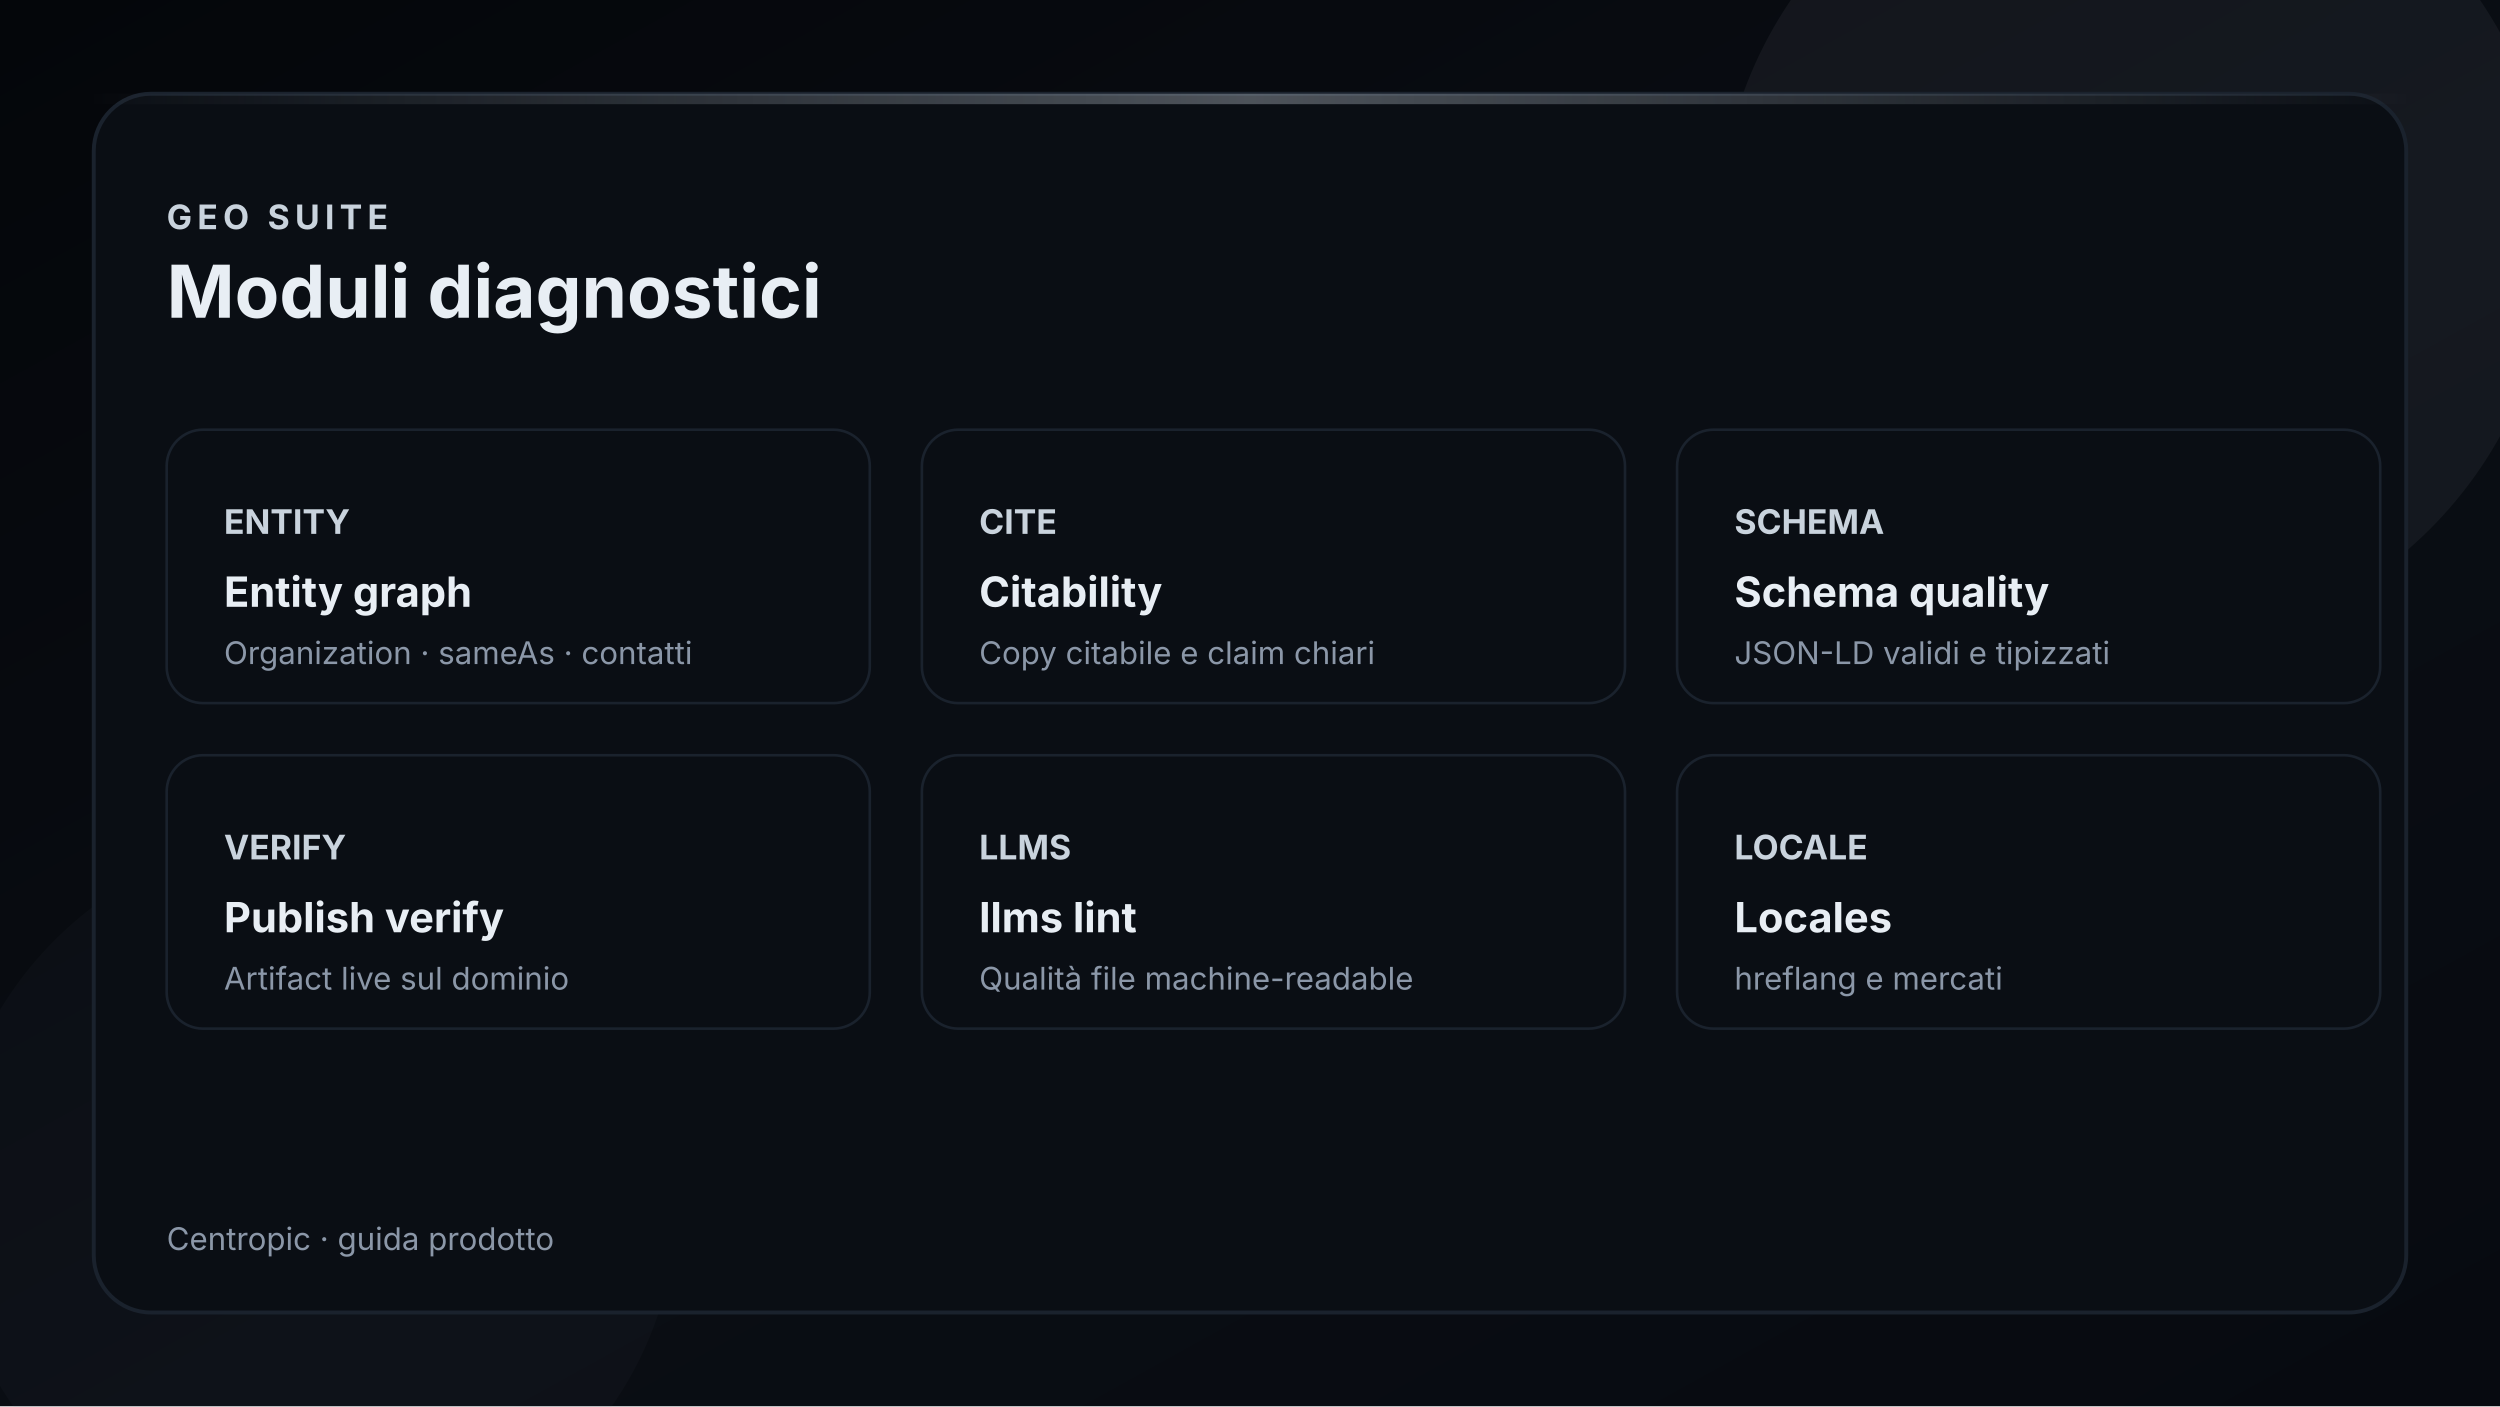
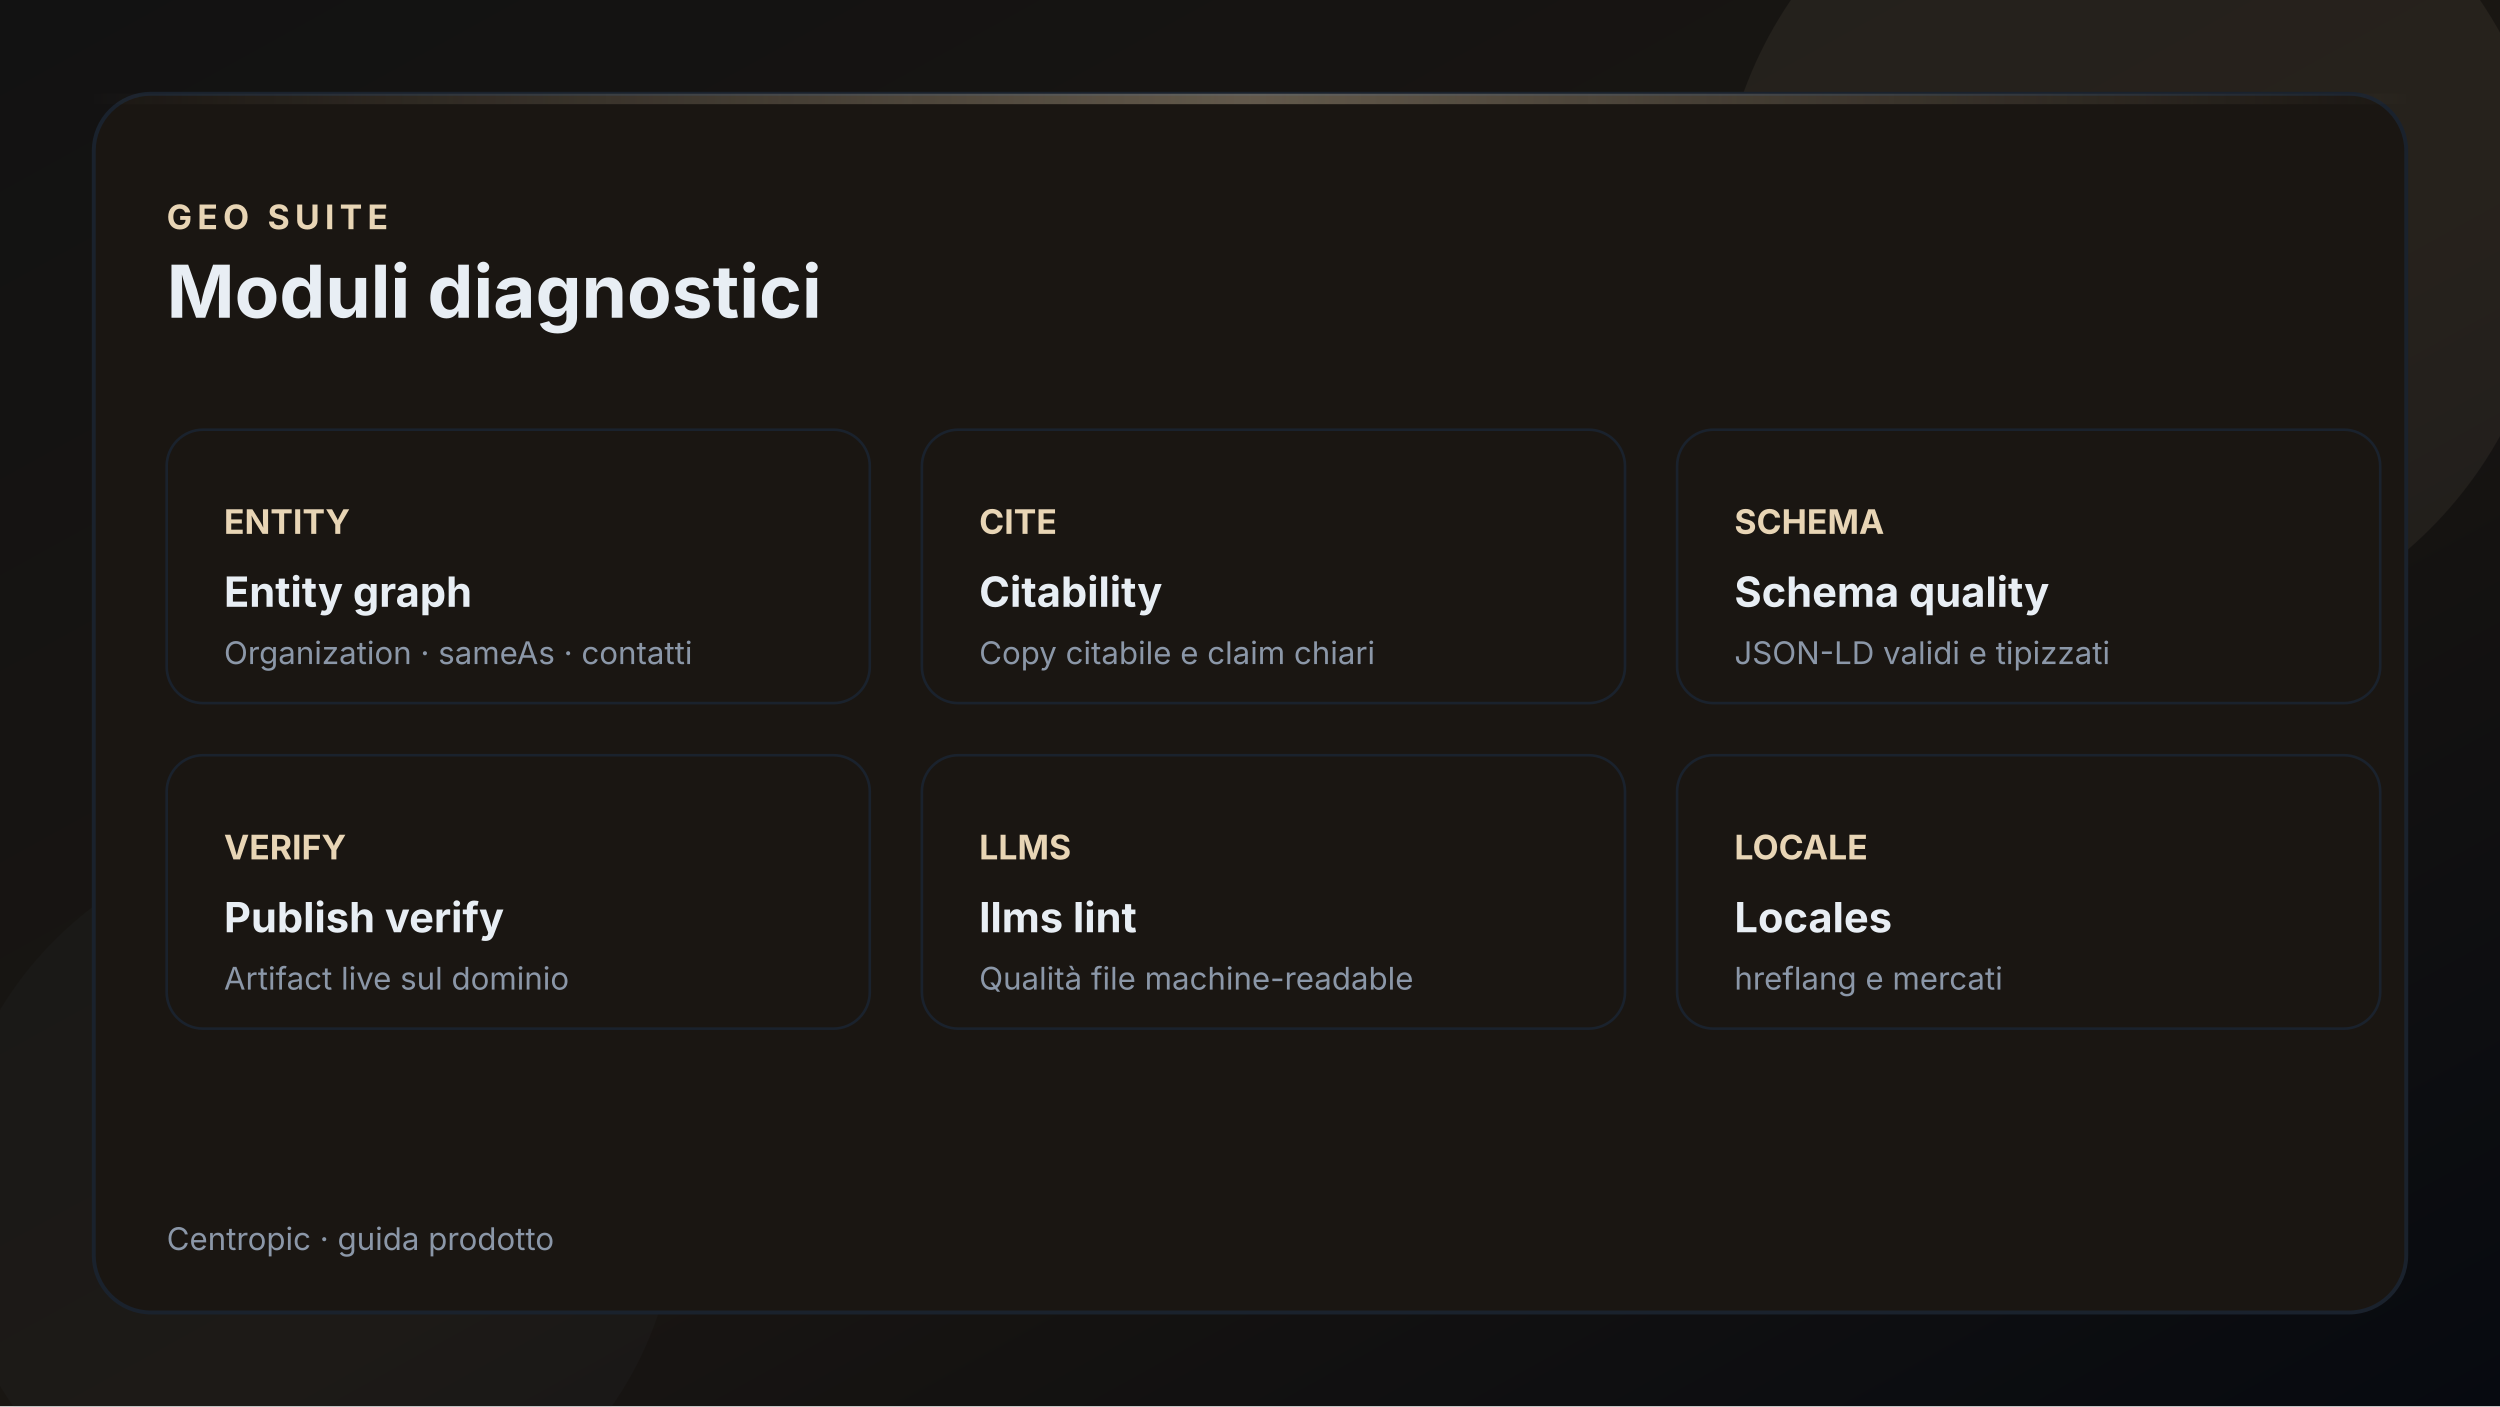
<svg xmlns="http://www.w3.org/2000/svg" width="960" height="540" viewBox="0 0 960 540" role="img" aria-labelledby="t d">
  <defs>
    <linearGradient id="bg" x1="0" y1="0" x2="1" y2="1">
-       <stop offset="0%" stop-color="#04060A" />
-       <stop offset="55%" stop-color="#0A0E14" />
+       <stop offset="0%" stop-color="#121212" />
+       <stop offset="55%" stop-color="#1A1612" />
      <stop offset="100%" stop-color="#070A10" />
    </linearGradient>
    <linearGradient id="glow" x1="0" y1="0" x2="1" y2="0">
-       <stop offset="0%" stop-color="#C9D3DD" stop-opacity="0" />
-       <stop offset="50%" stop-color="#C9D3DD" stop-opacity=".35" />
-       <stop offset="100%" stop-color="#C9D3DD" stop-opacity="0" />
+       <stop offset="0%" stop-color="#E8D5B5" stop-opacity="0" />
+       <stop offset="50%" stop-color="#E8D5B5" stop-opacity=".35" />
+       <stop offset="100%" stop-color="#E8D5B5" stop-opacity="0" />
    </linearGradient>
    <filter id="soft" x="-20%" y="-20%" width="140%" height="140%">
      <feGaussianBlur stdDeviation="12" result="b" />
      <feMerge>
        <feMergeNode in="b" />
        <feMergeNode in="SourceGraphic" />
      </feMerge>
    </filter>
  </defs>
  <rect width="960" height="540" fill="url(#bg)" />
-   <circle cx="820" cy="90" r="160" fill="#C9D3DD" opacity=".06" />
+   <circle cx="820" cy="90" r="160" fill="#E8D5B5" opacity=".06" />
  <circle cx="120" cy="460" r="140" fill="#5B6B7A" opacity=".05" />
-   <rect x="36" y="36" width="888" height="468" rx="22" fill="#0A0E14" stroke="#1A222D" stroke-width="1.5" />
+   <rect x="36" y="36" width="888" height="468" rx="22" fill="#1A1612" stroke="#1A222D" stroke-width="1.5" />
  <rect x="36" y="36" width="888" height="4" fill="url(#glow)" />
-   <text x="64" y="88" fill="#C9D3DD" font-family="'Inter', system-ui, sans-serif" font-size="13" font-weight="700" letter-spacing="2">GEO SUITE</text>
+   <text x="64" y="88" fill="#E8D5B5" font-family="'Inter', system-ui, sans-serif" font-size="13" font-weight="700" letter-spacing="2">GEO SUITE</text>
  <text x="64" y="122" fill="#E8EEF4" font-family="'Inter', system-ui, sans-serif" font-size="28" font-weight="700">Moduli diagnostici</text>
  <g font-family="'Inter', system-ui, sans-serif">
    <g transform="translate(64, 165)">
-       <rect width="270" height="105" rx="14" fill="#0A0E14" stroke="#1A222D" />
-       <text x="22" y="40" fill="#C9D3DD" font-size="13" font-weight="700">ENTITY</text>
+       <rect width="270" height="105" rx="14" fill="#1A1612" stroke="#1A222D" />
+       <text x="22" y="40" fill="#E8D5B5" font-size="13" font-weight="700">ENTITY</text>
      <text x="22" y="68" fill="#E8EEF4" font-size="16" font-weight="700">Entity graph</text>
      <text x="22" y="90" fill="#8B97A8" font-size="12">Organization · sameAs · contatti</text>
    </g>
    <g transform="translate(354, 165)">
-       <rect width="270" height="105" rx="14" fill="#0A0E14" stroke="#1A222D" />
-       <text x="22" y="40" fill="#C9D3DD" font-size="13" font-weight="700">CITE</text>
+       <rect width="270" height="105" rx="14" fill="#1A1612" stroke="#1A222D" />
+       <text x="22" y="40" fill="#E8D5B5" font-size="13" font-weight="700">CITE</text>
      <text x="22" y="68" fill="#E8EEF4" font-size="16" font-weight="700">Citability</text>
      <text x="22" y="90" fill="#8B97A8" font-size="12">Copy citabile e claim chiari</text>
    </g>
    <g transform="translate(644, 165)">
-       <rect width="270" height="105" rx="14" fill="#0A0E14" stroke="#1A222D" />
-       <text x="22" y="40" fill="#C9D3DD" font-size="13" font-weight="700">SCHEMA</text>
+       <rect width="270" height="105" rx="14" fill="#1A1612" stroke="#1A222D" />
+       <text x="22" y="40" fill="#E8D5B5" font-size="13" font-weight="700">SCHEMA</text>
      <text x="22" y="68" fill="#E8EEF4" font-size="16" font-weight="700">Schema quality</text>
      <text x="22" y="90" fill="#8B97A8" font-size="12">JSON-LD validi e tipizzati</text>
    </g>
    <g transform="translate(64, 290)">
-       <rect width="270" height="105" rx="14" fill="#0A0E14" stroke="#1A222D" />
-       <text x="22" y="40" fill="#C9D3DD" font-size="13" font-weight="700">VERIFY</text>
+       <rect width="270" height="105" rx="14" fill="#1A1612" stroke="#1A222D" />
+       <text x="22" y="40" fill="#E8D5B5" font-size="13" font-weight="700">VERIFY</text>
      <text x="22" y="68" fill="#E8EEF4" font-size="16" font-weight="700">Publish verify</text>
      <text x="22" y="90" fill="#8B97A8" font-size="12">Artifact live sul dominio</text>
    </g>
    <g transform="translate(354, 290)">
-       <rect width="270" height="105" rx="14" fill="#0A0E14" stroke="#1A222D" />
-       <text x="22" y="40" fill="#C9D3DD" font-size="13" font-weight="700">LLMS</text>
+       <rect width="270" height="105" rx="14" fill="#1A1612" stroke="#1A222D" />
+       <text x="22" y="40" fill="#E8D5B5" font-size="13" font-weight="700">LLMS</text>
      <text x="22" y="68" fill="#E8EEF4" font-size="16" font-weight="700">llms lint</text>
      <text x="22" y="90" fill="#8B97A8" font-size="12">Qualità file machine-readable</text>
    </g>
    <g transform="translate(644, 290)">
-       <rect width="270" height="105" rx="14" fill="#0A0E14" stroke="#1A222D" />
-       <text x="22" y="40" fill="#C9D3DD" font-size="13" font-weight="700">LOCALE</text>
+       <rect width="270" height="105" rx="14" fill="#1A1612" stroke="#1A222D" />
+       <text x="22" y="40" fill="#E8D5B5" font-size="13" font-weight="700">LOCALE</text>
      <text x="22" y="68" fill="#E8EEF4" font-size="16" font-weight="700">Locales</text>
      <text x="22" y="90" fill="#8B97A8" font-size="12">hreflang e mercati</text>
    </g>
  </g>
  <text x="64" y="480" fill="#8B97A8" font-family="'Inter', system-ui, sans-serif" font-size="12">Centropic · guida prodotto</text>
</svg>
